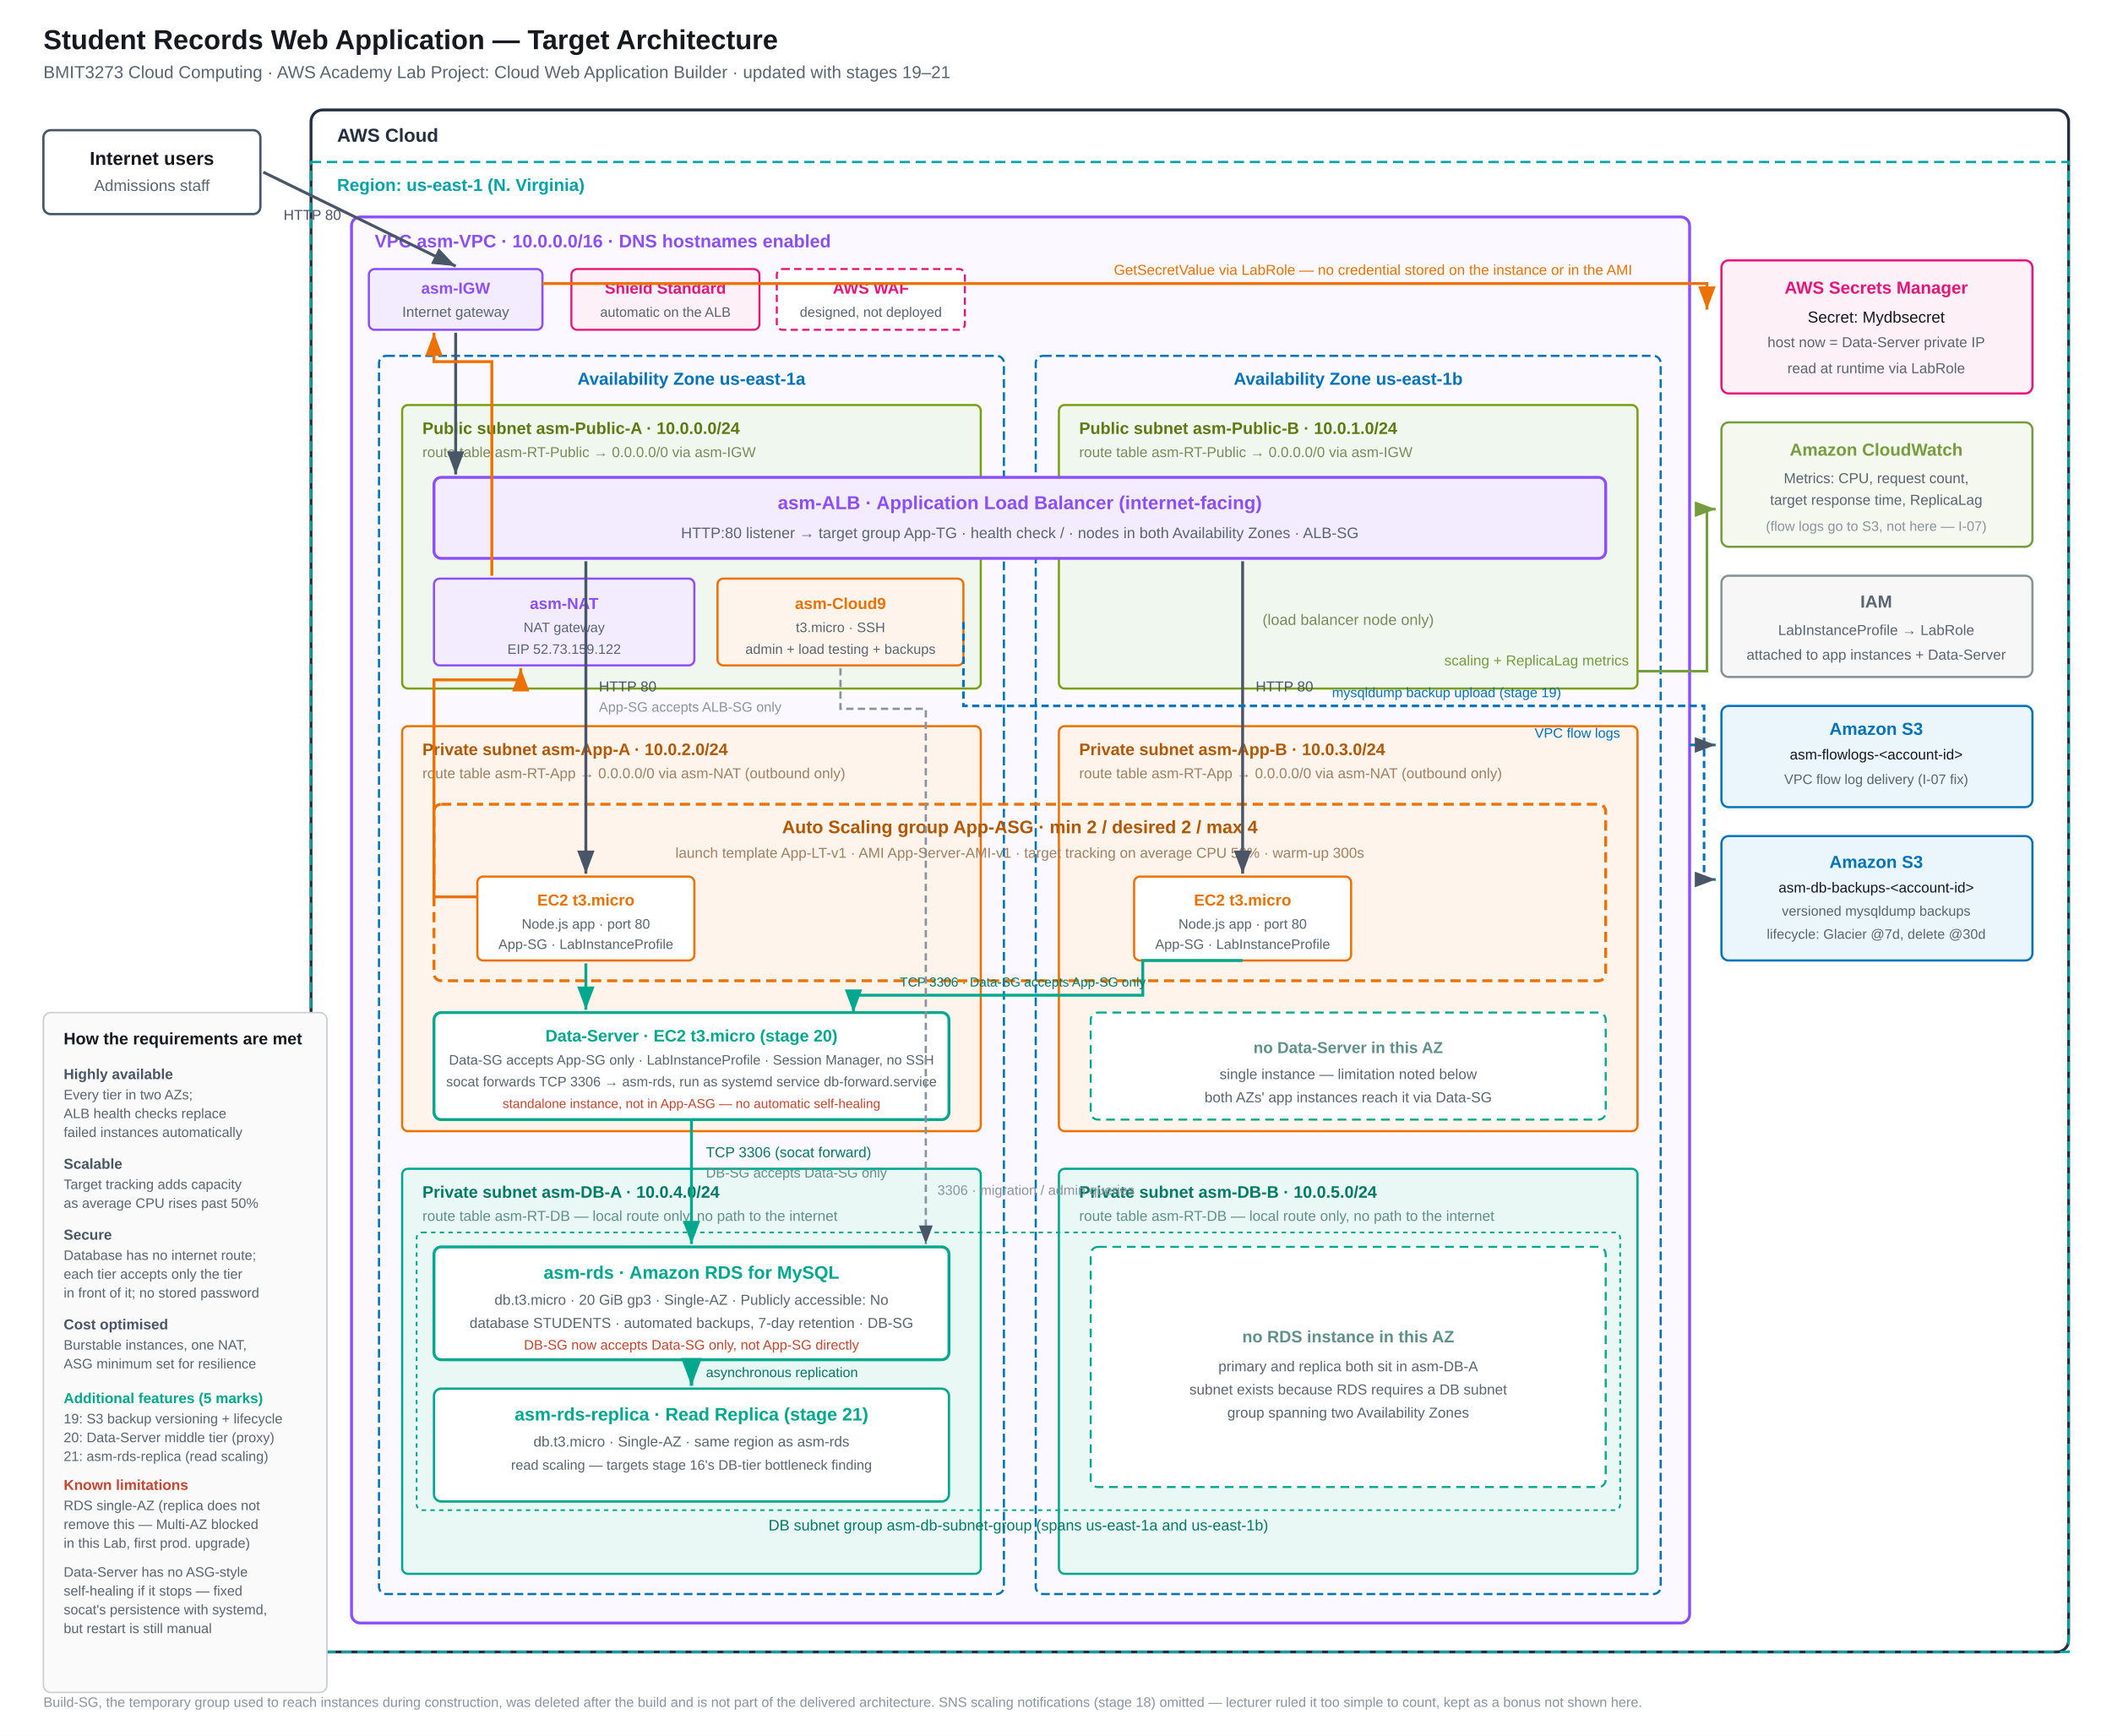
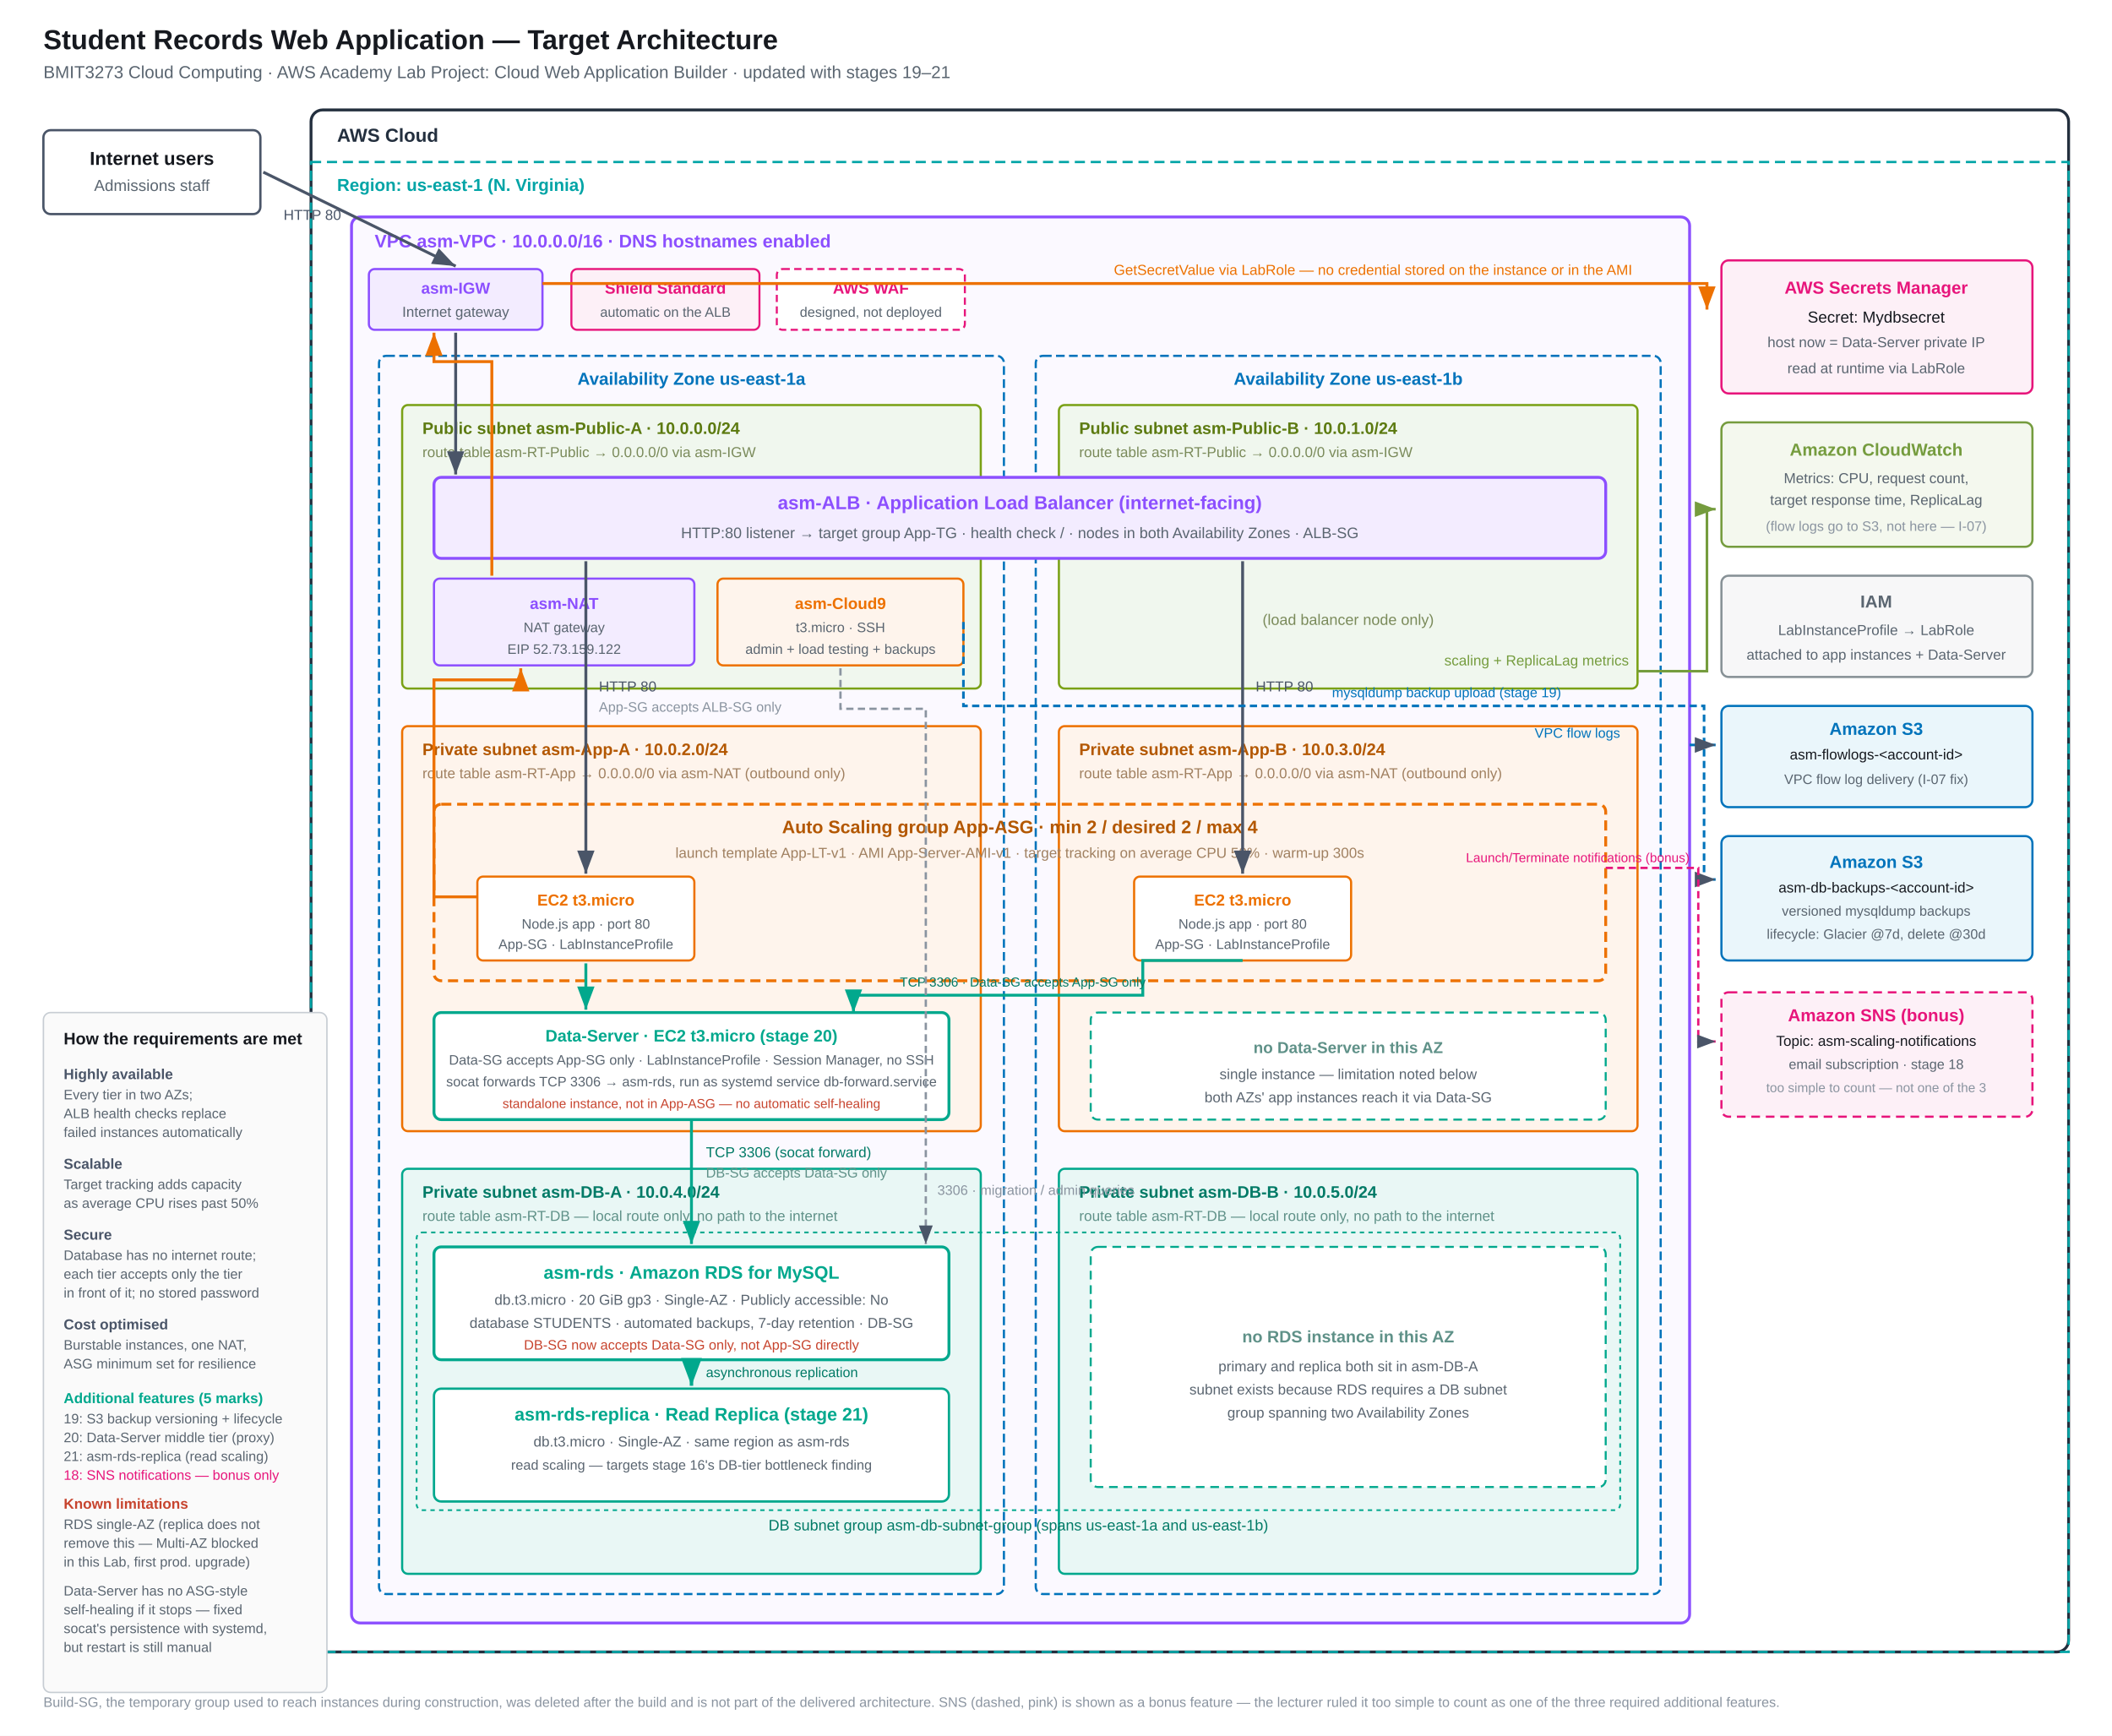
<svg xmlns="http://www.w3.org/2000/svg" width="1460" height="1200" viewBox="0 0 1460 1200" font-family="Arial, Helvetica, sans-serif">
  <defs>
    <marker id="a" markerWidth="9" markerHeight="9" refX="8" refY="3" orient="auto">
      <path d="M0,0 L0,6 L8,3 z" fill="#4A5568" />
    </marker>
    <marker id="ao" markerWidth="9" markerHeight="9" refX="8" refY="3" orient="auto">
      <path d="M0,0 L0,6 L8,3 z" fill="#ED7100" />
    </marker>
    <marker id="ag" markerWidth="9" markerHeight="9" refX="8" refY="3" orient="auto">
      <path d="M0,0 L0,6 L8,3 z" fill="#759C3E" />
    </marker>
    <marker id="at" markerWidth="9" markerHeight="9" refX="8" refY="3" orient="auto">
      <path d="M0,0 L0,6 L8,3 z" fill="#01A88D" />
    </marker>
  </defs>
  <rect width="1460" height="1200" fill="#ffffff" />
  <text x="30" y="34" font-size="19" font-weight="bold" fill="#16191F">Student Records Web Application — Target Architecture</text>
  <text x="30" y="54" font-size="12" fill="#5A6570">BMIT3273 Cloud Computing · AWS Academy Lab Project: Cloud Web Application Builder · updated with stages 19–21</text>
  <rect x="30" y="90" width="150" height="58" rx="5" fill="#fff" stroke="#4A5568" stroke-width="1.6" />
  <text x="105" y="114" font-size="13" font-weight="bold" text-anchor="middle" fill="#16191F">Internet users</text>
  <text x="105" y="132" font-size="11" text-anchor="middle" fill="#5A6570">Admissions staff</text>
  <rect x="215" y="76" width="1215" height="1066" rx="8" fill="#fff" stroke="#232F3E" stroke-width="2" />
  <text x="233" y="98" font-size="13" font-weight="bold" fill="#232F3E">AWS Cloud</text>
  <rect x="215" y="112" width="1215" height="1030" fill="none" stroke="#00A4A6" stroke-width="1.6" stroke-dasharray="7 4" />
  <text x="233" y="132" font-size="12" font-weight="bold" fill="#00A4A6">Region: us-east-1 (N. Virginia)</text>
  <rect x="1190" y="180" width="215" height="92" rx="5" fill="#FDF0F7" stroke="#E7157B" stroke-width="1.5" />
  <text x="1297" y="203" font-size="12" font-weight="bold" text-anchor="middle" fill="#E7157B">AWS Secrets Manager</text>
  <text x="1297" y="223" font-size="11" text-anchor="middle" fill="#16191F">Secret: Mydbsecret</text>
  <text x="1297" y="240" font-size="10" text-anchor="middle" fill="#5A6570">host now = Data-Server private IP</text>
  <text x="1297" y="258" font-size="10" text-anchor="middle" fill="#5A6570">read at runtime via LabRole</text>
  <rect x="1190" y="292" width="215" height="86" rx="5" fill="#F4F8EE" stroke="#759C3E" stroke-width="1.5" />
  <text x="1297" y="315" font-size="12" font-weight="bold" text-anchor="middle" fill="#759C3E">Amazon CloudWatch</text>
  <text x="1297" y="334" font-size="10" text-anchor="middle" fill="#5A6570">Metrics: CPU, request count,</text>
  <text x="1297" y="349" font-size="10" text-anchor="middle" fill="#5A6570">target response time, ReplicaLag</text>
  <text x="1297" y="367" font-size="9.5" text-anchor="middle" fill="#8A94A0">(flow logs go to S3, not here — I-07)</text>
  <rect x="1190" y="398" width="215" height="70" rx="5" fill="#F7F7F8" stroke="#879196" stroke-width="1.5" />
  <text x="1297" y="420" font-size="12" font-weight="bold" text-anchor="middle" fill="#5A6570">IAM</text>
  <text x="1297" y="439" font-size="10" text-anchor="middle" fill="#5A6570">LabInstanceProfile → LabRole</text>
  <text x="1297" y="456" font-size="10" text-anchor="middle" fill="#5A6570">attached to app instances + Data-Server</text>
  <rect x="1190" y="488" width="215" height="70" rx="5" fill="#EAF6FB" stroke="#0073BB" stroke-width="1.5" />
  <text x="1297" y="508" font-size="12" font-weight="bold" text-anchor="middle" fill="#0073BB">Amazon S3</text>
  <text x="1297" y="525" font-size="10" text-anchor="middle" fill="#16191F">asm-flowlogs-&lt;account-id&gt;</text>
  <text x="1297" y="542" font-size="9.5" text-anchor="middle" fill="#5A6570">VPC flow log delivery (I-07 fix)</text>
  <rect x="1190" y="578" width="215" height="86" rx="5" fill="#EAF6FB" stroke="#0073BB" stroke-width="1.5" />
  <text x="1297" y="600" font-size="12" font-weight="bold" text-anchor="middle" fill="#0073BB">Amazon S3</text>
  <text x="1297" y="617" font-size="10" text-anchor="middle" fill="#16191F">asm-db-backups-&lt;account-id&gt;</text>
  <text x="1297" y="633" font-size="9.5" text-anchor="middle" fill="#5A6570">versioned mysqldump backups</text>
  <text x="1297" y="649" font-size="9.5" text-anchor="middle" fill="#5A6570">lifecycle: Glacier @7d, delete @30d</text>
+   <rect x="1190" y="686" width="215" height="86" rx="5" fill="#FDF0F7" stroke="#E7157B" stroke-width="1.5" stroke-dasharray="6 4" />
+   <text x="1297" y="706" font-size="12" font-weight="bold" text-anchor="middle" fill="#E7157B">Amazon SNS  (bonus)</text>
+   <text x="1297" y="723" font-size="10" text-anchor="middle" fill="#16191F">Topic: asm-scaling-notifications</text>
+   <text x="1297" y="739" font-size="9.5" text-anchor="middle" fill="#5A6570">email subscription · stage 18</text>
+   <text x="1297" y="755" font-size="9" text-anchor="middle" fill="#8A94A0">too simple to count — not one of the 3</text>
  <rect x="243" y="150" width="925" height="972" rx="6" fill="#FBF9FF" stroke="#8C4FFF" stroke-width="2" />
  <text x="259" y="171" font-size="12.5" font-weight="bold" fill="#8C4FFF">VPC  asm-VPC  ·  10.0.0.0/16  ·  DNS hostnames enabled</text>
  <rect x="255" y="186" width="120" height="42" rx="4" fill="#F3ECFF" stroke="#8C4FFF" stroke-width="1.5" />
  <text x="315" y="203" font-size="11" font-weight="bold" text-anchor="middle" fill="#8C4FFF">asm-IGW</text>
  <text x="315" y="219" font-size="10" text-anchor="middle" fill="#5A6570">Internet gateway</text>
  <rect x="395" y="186" width="130" height="42" rx="4" fill="#FDF0F7" stroke="#E7157B" stroke-width="1.4" />
  <text x="460" y="203" font-size="11" font-weight="bold" text-anchor="middle" fill="#E7157B">Shield Standard</text>
  <text x="460" y="219" font-size="9.5" text-anchor="middle" fill="#5A6570">automatic on the ALB</text>
  <rect x="537" y="186" width="130" height="42" rx="4" fill="#fff" stroke="#E7157B" stroke-width="1.4" stroke-dasharray="5 3" />
  <text x="602" y="203" font-size="11" font-weight="bold" text-anchor="middle" fill="#E7157B">AWS WAF</text>
  <text x="602" y="219" font-size="9.5" text-anchor="middle" fill="#5A6570">designed, not deployed</text>
  <rect x="262" y="246" width="432" height="856" rx="5" fill="none" stroke="#0073BB" stroke-width="1.5" stroke-dasharray="6 3" />
  <text x="478" y="266" font-size="12" font-weight="bold" text-anchor="middle" fill="#0073BB">Availability Zone  us-east-1a</text>
  <rect x="716" y="246" width="432" height="856" rx="5" fill="none" stroke="#0073BB" stroke-width="1.5" stroke-dasharray="6 3" />
  <text x="932" y="266" font-size="12" font-weight="bold" text-anchor="middle" fill="#0073BB">Availability Zone  us-east-1b</text>
  <rect x="278" y="280" width="400" height="196" rx="4" fill="#F0F7EE" stroke="#7AA116" stroke-width="1.5" />
  <text x="292" y="300" font-size="11.5" font-weight="bold" fill="#5C7A10">Public subnet  asm-Public-A  ·  10.0.0.0/24</text>
  <text x="292" y="316" font-size="10" fill="#7A8A5A">route table asm-RT-Public  →  0.0.0.0/0 via asm-IGW</text>
  <rect x="732" y="280" width="400" height="196" rx="4" fill="#F0F7EE" stroke="#7AA116" stroke-width="1.5" />
  <text x="746" y="300" font-size="11.5" font-weight="bold" fill="#5C7A10">Public subnet  asm-Public-B  ·  10.0.1.0/24</text>
  <text x="746" y="316" font-size="10" fill="#7A8A5A">route table asm-RT-Public  →  0.0.0.0/0 via asm-IGW</text>
  <rect x="300" y="330" width="810" height="56" rx="5" fill="#F3ECFF" stroke="#8C4FFF" stroke-width="2" />
  <text x="705" y="352" font-size="13" font-weight="bold" text-anchor="middle" fill="#8C4FFF">asm-ALB  ·  Application Load Balancer  (internet-facing)</text>
  <text x="705" y="372" font-size="10.5" text-anchor="middle" fill="#5A6570">HTTP:80 listener → target group App-TG · health check / · nodes in both Availability Zones · ALB-SG</text>
  <rect x="300" y="400" width="180" height="60" rx="4" fill="#F3ECFF" stroke="#8C4FFF" stroke-width="1.5" />
  <text x="390" y="421" font-size="11" font-weight="bold" text-anchor="middle" fill="#8C4FFF">asm-NAT</text>
  <text x="390" y="437" font-size="9.5" text-anchor="middle" fill="#5A6570">NAT gateway</text>
  <text x="390" y="452" font-size="9.5" text-anchor="middle" fill="#5A6570">EIP 52.73.159.122</text>
  <rect x="496" y="400" width="170" height="60" rx="4" fill="#FEF4EC" stroke="#ED7100" stroke-width="1.5" />
  <text x="581" y="421" font-size="11" font-weight="bold" text-anchor="middle" fill="#ED7100">asm-Cloud9</text>
  <text x="581" y="437" font-size="9.5" text-anchor="middle" fill="#5A6570">t3.micro · SSH</text>
  <text x="581" y="452" font-size="9.5" text-anchor="middle" fill="#5A6570">admin + load testing + backups</text>
  <text x="932" y="432" font-size="10.5" text-anchor="middle" fill="#7A8A5A">(load balancer node only)</text>
  <rect x="278" y="502" width="400" height="280" rx="4" fill="#FEF4EC" stroke="#ED7100" stroke-width="1.5" />
  <text x="292" y="522" font-size="11.5" font-weight="bold" fill="#B35700">Private subnet  asm-App-A  ·  10.0.2.0/24</text>
  <text x="292" y="538" font-size="10" fill="#A08060">route table asm-RT-App  →  0.0.0.0/0 via asm-NAT  (outbound only)</text>
  <rect x="732" y="502" width="400" height="280" rx="4" fill="#FEF4EC" stroke="#ED7100" stroke-width="1.5" />
  <text x="746" y="522" font-size="11.5" font-weight="bold" fill="#B35700">Private subnet  asm-App-B  ·  10.0.3.0/24</text>
  <text x="746" y="538" font-size="10" fill="#A08060">route table asm-RT-App  →  0.0.0.0/0 via asm-NAT  (outbound only)</text>
  <rect x="300" y="556" width="810" height="122" rx="5" fill="none" stroke="#ED7100" stroke-width="2" stroke-dasharray="7 4" />
  <text x="705" y="576" font-size="12.5" font-weight="bold" text-anchor="middle" fill="#B35700">Auto Scaling group  App-ASG  ·  min 2 / desired 2 / max 4</text>
  <text x="705" y="593" font-size="10" text-anchor="middle" fill="#A08060">launch template App-LT-v1 · AMI App-Server-AMI-v1 · target tracking on average CPU 50% · warm-up 300s</text>
  <rect x="330" y="606" width="150" height="58" rx="4" fill="#fff" stroke="#ED7100" stroke-width="1.5" />
  <text x="405" y="626" font-size="11" font-weight="bold" text-anchor="middle" fill="#ED7100">EC2  t3.micro</text>
  <text x="405" y="642" font-size="9.5" text-anchor="middle" fill="#5A6570">Node.js app · port 80</text>
  <text x="405" y="656" font-size="9.5" text-anchor="middle" fill="#5A6570">App-SG · LabInstanceProfile</text>
  <rect x="784" y="606" width="150" height="58" rx="4" fill="#fff" stroke="#ED7100" stroke-width="1.5" />
  <text x="859" y="626" font-size="11" font-weight="bold" text-anchor="middle" fill="#ED7100">EC2  t3.micro</text>
  <text x="859" y="642" font-size="9.5" text-anchor="middle" fill="#5A6570">Node.js app · port 80</text>
  <text x="859" y="656" font-size="9.5" text-anchor="middle" fill="#5A6570">App-SG · LabInstanceProfile</text>
  <rect x="300" y="700" width="356" height="74" rx="5" fill="#fff" stroke="#01A88D" stroke-width="2" />
  <text x="478" y="720" font-size="11.5" font-weight="bold" text-anchor="middle" fill="#01A88D">Data-Server  ·  EC2 t3.micro  (stage 20)</text>
  <text x="478" y="736" font-size="9.5" text-anchor="middle" fill="#5A6570">Data-SG accepts App-SG only · LabInstanceProfile · Session Manager, no SSH</text>
  <text x="478" y="751" font-size="9.5" text-anchor="middle" fill="#5A6570">socat forwards TCP 3306 → asm-rds, run as systemd service db-forward.service</text>
  <text x="478" y="766" font-size="9" text-anchor="middle" fill="#C7442E">standalone instance, not in App-ASG — no automatic self-healing</text>
  <rect x="754" y="700" width="356" height="74" rx="5" fill="#fff" stroke="#01A88D" stroke-width="1.4" stroke-dasharray="6 4" />
  <text x="932" y="728" font-size="11" font-weight="bold" text-anchor="middle" fill="#5F9188">no Data-Server in this AZ</text>
  <text x="932" y="746" font-size="10" text-anchor="middle" fill="#5A6570">single instance — limitation noted below</text>
  <text x="932" y="762" font-size="10" text-anchor="middle" fill="#5A6570">both AZs' app instances reach it via Data-SG</text>
  <rect x="278" y="808" width="400" height="280" rx="4" fill="#E9F7F5" stroke="#01A88D" stroke-width="1.5" />
  <text x="292" y="828" font-size="11.5" font-weight="bold" fill="#017A66">Private subnet  asm-DB-A  ·  10.0.4.0/24</text>
  <text x="292" y="844" font-size="10" fill="#5F9188">route table asm-RT-DB  —  local route only, no path to the internet</text>
  <rect x="732" y="808" width="400" height="280" rx="4" fill="#E9F7F5" stroke="#01A88D" stroke-width="1.5" />
  <text x="746" y="828" font-size="11.5" font-weight="bold" fill="#017A66">Private subnet  asm-DB-B  ·  10.0.5.0/24</text>
  <text x="746" y="844" font-size="10" fill="#5F9188">route table asm-RT-DB  —  local route only, no path to the internet</text>
  <rect x="300" y="862" width="356" height="78" rx="5" fill="#fff" stroke="#01A88D" stroke-width="2" />
  <text x="478" y="884" font-size="12.5" font-weight="bold" text-anchor="middle" fill="#01A88D">asm-rds  ·  Amazon RDS for MySQL</text>
  <text x="478" y="902" font-size="10" text-anchor="middle" fill="#5A6570">db.t3.micro · 20 GiB gp3 · Single-AZ · Publicly accessible: No</text>
  <text x="478" y="918" font-size="10" text-anchor="middle" fill="#5A6570">database STUDENTS · automated backups, 7-day retention · DB-SG</text>
  <text x="478" y="933" font-size="9.5" text-anchor="middle" fill="#C7442E">DB-SG now accepts Data-SG only, not App-SG directly</text>
  <rect x="300" y="960" width="356" height="78" rx="5" fill="#fff" stroke="#01A88D" stroke-width="1.6" />
  <text x="478" y="982" font-size="12.5" font-weight="bold" text-anchor="middle" fill="#01A88D">asm-rds-replica  ·  Read Replica  (stage 21)</text>
  <text x="478" y="1000" font-size="10" text-anchor="middle" fill="#5A6570">db.t3.micro · Single-AZ · same region as asm-rds</text>
  <text x="478" y="1016" font-size="9.5" text-anchor="middle" fill="#5A6570">read scaling — targets stage 16's DB-tier bottleneck finding</text>
  <rect x="754" y="862" width="356" height="166" rx="5" fill="#fff" stroke="#01A88D" stroke-width="1.4" stroke-dasharray="6 4" />
  <text x="932" y="928" font-size="11.5" font-weight="bold" text-anchor="middle" fill="#5F9188">no RDS instance in this AZ</text>
  <text x="932" y="948" font-size="10" text-anchor="middle" fill="#5A6570">primary and replica both sit in asm-DB-A</text>
  <text x="932" y="964" font-size="10" text-anchor="middle" fill="#5A6570">subnet exists because RDS requires a DB subnet</text>
  <text x="932" y="980" font-size="10" text-anchor="middle" fill="#5A6570">group spanning two Availability Zones</text>
  <rect x="288" y="852" width="832" height="192" rx="4" fill="none" stroke="#01A88D" stroke-width="1.2" stroke-dasharray="3 3" />
  <text x="704" y="1058" font-size="10.5" text-anchor="middle" fill="#017A66">DB subnet group  asm-db-subnet-group  (spans us-east-1a and us-east-1b)</text>
  <line x1="182" y1="119" x2="315" y2="184" stroke="#4A5568" stroke-width="2" marker-end="url(#a)" />
  <text x="196" y="152" font-size="10" fill="#4A5568">HTTP 80</text>
  <line x1="315" y1="230" x2="315" y2="328" stroke="#4A5568" stroke-width="2" marker-end="url(#a)" />
  <line x1="405" y1="388" x2="405" y2="604" stroke="#4A5568" stroke-width="2" marker-end="url(#a)" />
  <text x="414" y="478" font-size="10" fill="#4A5568">HTTP 80</text>
  <text x="414" y="492" font-size="9.5" fill="#8A94A0">App-SG accepts ALB-SG only</text>
  <line x1="859" y1="388" x2="859" y2="604" stroke="#4A5568" stroke-width="2" marker-end="url(#a)" />
  <text x="868" y="478" font-size="10" fill="#4A5568">HTTP 80</text>
  <line x1="405" y1="666" x2="405" y2="698" stroke="#01A88D" stroke-width="2" marker-end="url(#at)" />
  <path d="M859,664 L790,664 L790,688 L590,688 L590,700" fill="none" stroke="#01A88D" stroke-width="2" marker-end="url(#at)" />
  <text x="792" y="682" font-size="9" text-anchor="end" fill="#017A66">TCP 3306 · Data-SG accepts App-SG only</text>
  <line x1="478" y1="774" x2="478" y2="860" stroke="#01A88D" stroke-width="2" marker-end="url(#at)" />
  <text x="488" y="800" font-size="10" fill="#017A66">TCP 3306 (socat forward)</text>
  <text x="488" y="814" font-size="9.5" fill="#5F9188">DB-SG accepts Data-SG only</text>
  <line x1="478" y1="940" x2="478" y2="958" stroke="#01A88D" stroke-width="2.4" marker-end="url(#at)" />
  <text x="488" y="952" font-size="9.5" fill="#017A66">asynchronous replication</text>
  <path d="M330,620 L300,620 L300,470 L360,470 L360,462" fill="none" stroke="#ED7100" stroke-width="2" marker-end="url(#ao)" />
  <path d="M340,398 L340,250 L300,250 L300,230" fill="none" stroke="#ED7100" stroke-width="2" marker-end="url(#ao)" />
  <path d="M375,196 L1180,196 L1180,214" fill="none" stroke="#ED7100" stroke-width="2" marker-end="url(#ao)" />
  <text x="770" y="190" font-size="10" fill="#ED7100">GetSecretValue via LabRole — no credential stored on the instance or in the AMI</text>
  <path d="M581,462 L581,490 L640,490 L640,860" fill="none" stroke="#8A94A0" stroke-width="1.6" stroke-dasharray="5 3" marker-end="url(#a)" />
  <text x="648" y="826" font-size="9.5" fill="#8A94A0">3306 · migration / admin queries</text>
  <path d="M666,430 L666,488 L1178,488 L1178,608 L1186,608" fill="none" stroke="#0073BB" stroke-width="1.8" stroke-dasharray="5 3" marker-end="url(#a)" />
  <text x="1000" y="482" font-size="9.5" text-anchor="middle" fill="#0073BB">mysqldump backup upload (stage 19)</text>
  <path d="M1168,515 L1186,515" fill="none" stroke="#0073BB" stroke-width="1.8" marker-end="url(#a)" />
  <text x="1120" y="510" font-size="9.5" text-anchor="end" fill="#0073BB">VPC flow logs</text>
  <path d="M1132,464 L1180,464 L1180,352 L1186,352" fill="none" stroke="#759C3E" stroke-width="1.8" marker-end="url(#ag)" />
  <text x="1126" y="460" font-size="10" text-anchor="end" fill="#759C3E">scaling + ReplicaLag metrics</text>
+   <path d="M1110,600 L1174,600 L1174,720 L1186,720" fill="none" stroke="#E7157B" stroke-width="1.6" stroke-dasharray="5 3" marker-end="url(#a)" />
+   <text x="1168" y="596" font-size="9" text-anchor="end" fill="#E7157B">Launch/Terminate notifications (bonus)</text>
  <rect x="30" y="700" width="196" height="470" rx="5" fill="#FAFAFA" stroke="#C7CDD3" stroke-width="1" />
  <text x="44" y="722" font-size="11.5" font-weight="bold" fill="#16191F">How the requirements are met</text>
  <text x="44" y="746" font-size="10" font-weight="bold" fill="#4A5568">Highly available</text>
  <text x="44" y="760" font-size="9.5" fill="#5A6570">Every tier in two AZs;</text>
  <text x="44" y="773" font-size="9.5" fill="#5A6570">ALB health checks replace</text>
  <text x="44" y="786" font-size="9.5" fill="#5A6570">failed instances automatically</text>
  <text x="44" y="808" font-size="10" font-weight="bold" fill="#4A5568">Scalable</text>
  <text x="44" y="822" font-size="9.5" fill="#5A6570">Target tracking adds capacity</text>
  <text x="44" y="835" font-size="9.5" fill="#5A6570">as average CPU rises past 50%</text>
  <text x="44" y="857" font-size="10" font-weight="bold" fill="#4A5568">Secure</text>
  <text x="44" y="871" font-size="9.5" fill="#5A6570">Database has no internet route;</text>
  <text x="44" y="884" font-size="9.5" fill="#5A6570">each tier accepts only the tier</text>
  <text x="44" y="897" font-size="9.5" fill="#5A6570">in front of it; no stored password</text>
  <text x="44" y="919" font-size="10" font-weight="bold" fill="#4A5568">Cost optimised</text>
  <text x="44" y="933" font-size="9.5" fill="#5A6570">Burstable instances, one NAT,</text>
  <text x="44" y="946" font-size="9.5" fill="#5A6570">ASG minimum set for resilience</text>
  <text x="44" y="970" font-size="10" font-weight="bold" fill="#01A88D">Additional features (5 marks)</text>
  <text x="44" y="984" font-size="9.5" fill="#5A6570">19: S3 backup versioning + lifecycle</text>
  <text x="44" y="997" font-size="9.5" fill="#5A6570">20: Data-Server middle tier (proxy)</text>
  <text x="44" y="1010" font-size="9.5" fill="#5A6570">21: asm-rds-replica (read scaling)</text>
-   <text x="44" y="1030" font-size="10" font-weight="bold" fill="#C7442E">Known limitations</text>
-   <text x="44" y="1044" font-size="9.5" fill="#5A6570">RDS single-AZ (replica does not</text>
-   <text x="44" y="1057" font-size="9.5" fill="#5A6570">remove this — Multi-AZ blocked</text>
-   <text x="44" y="1070" font-size="9.5" fill="#5A6570">in this Lab, first prod. upgrade)</text>
-   <text x="44" y="1090" font-size="9.5" fill="#5A6570">Data-Server has no ASG-style</text>
-   <text x="44" y="1103" font-size="9.5" fill="#5A6570">self-healing if it stops — fixed</text>
-   <text x="44" y="1116" font-size="9.5" fill="#5A6570">socat's persistence with systemd,</text>
-   <text x="44" y="1129" font-size="9.5" fill="#5A6570">but restart is still manual</text>
-   <text x="30" y="1180" font-size="9.5" fill="#8A94A0">Build-SG, the temporary group used to reach instances during construction, was deleted after the build and is not part of the delivered architecture. SNS scaling notifications (stage 18) omitted — lecturer ruled it too simple to count, kept as a bonus not shown here.</text>
+   <text x="44" y="1023" font-size="9.5" fill="#E7157B">18: SNS notifications — bonus only</text>
+   <text x="44" y="1043" font-size="10" font-weight="bold" fill="#C7442E">Known limitations</text>
+   <text x="44" y="1057" font-size="9.5" fill="#5A6570">RDS single-AZ (replica does not</text>
+   <text x="44" y="1070" font-size="9.5" fill="#5A6570">remove this — Multi-AZ blocked</text>
+   <text x="44" y="1083" font-size="9.5" fill="#5A6570">in this Lab, first prod. upgrade)</text>
+   <text x="44" y="1103" font-size="9.5" fill="#5A6570">Data-Server has no ASG-style</text>
+   <text x="44" y="1116" font-size="9.5" fill="#5A6570">self-healing if it stops — fixed</text>
+   <text x="44" y="1129" font-size="9.5" fill="#5A6570">socat's persistence with systemd,</text>
+   <text x="44" y="1142" font-size="9.5" fill="#5A6570">but restart is still manual</text>
+   <text x="30" y="1180" font-size="9.5" fill="#8A94A0">Build-SG, the temporary group used to reach instances during construction, was deleted after the build and is not part of the delivered architecture. SNS (dashed, pink) is shown as a bonus feature — the lecturer ruled it too simple to count as one of the three required additional features.</text>
</svg>
